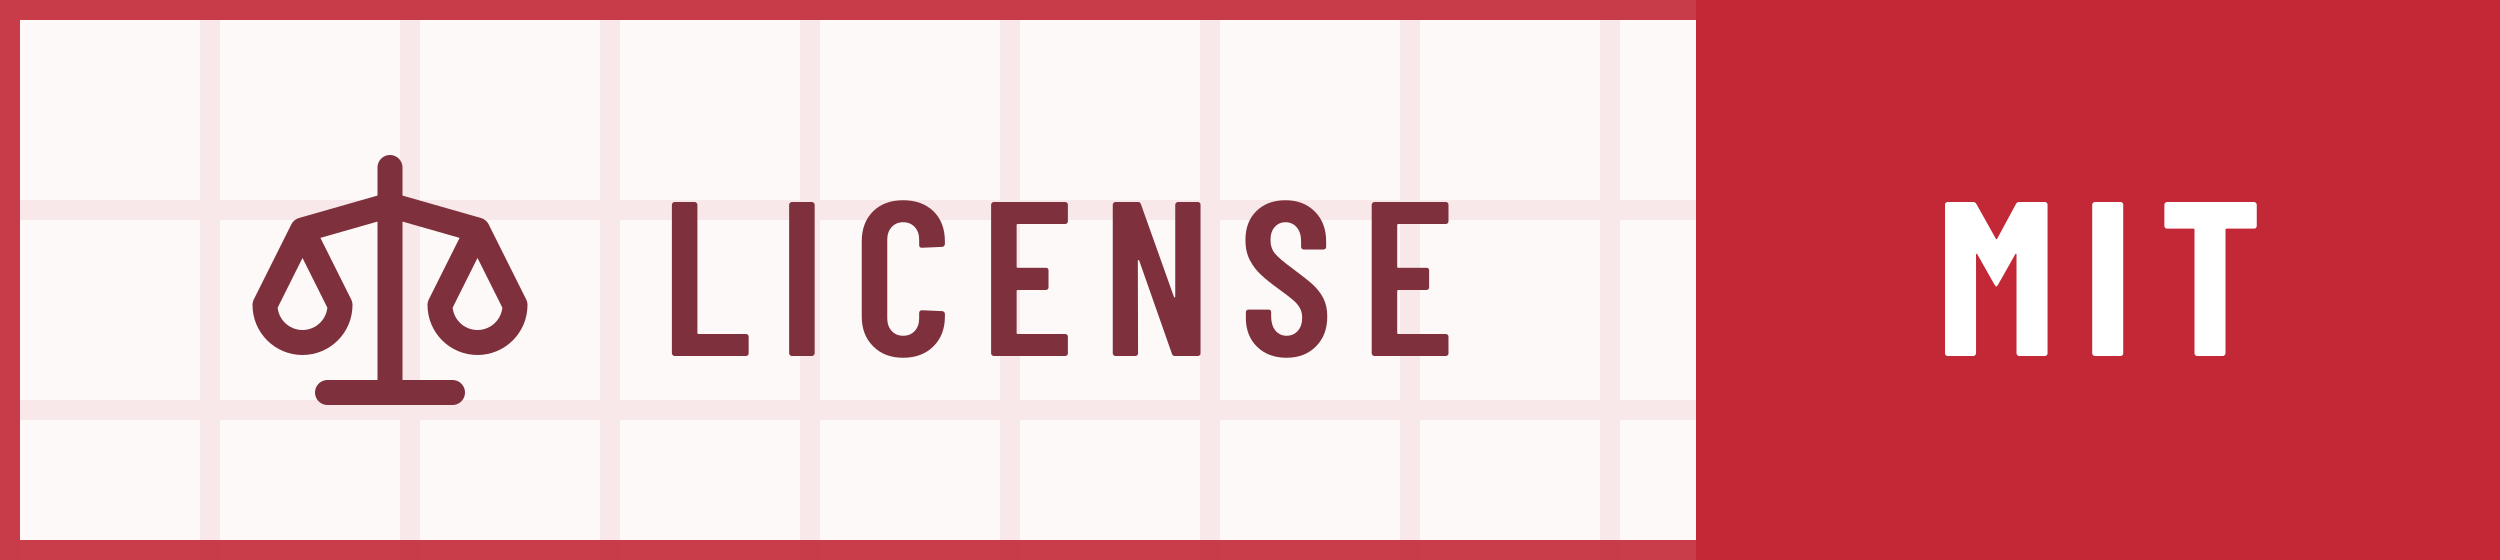
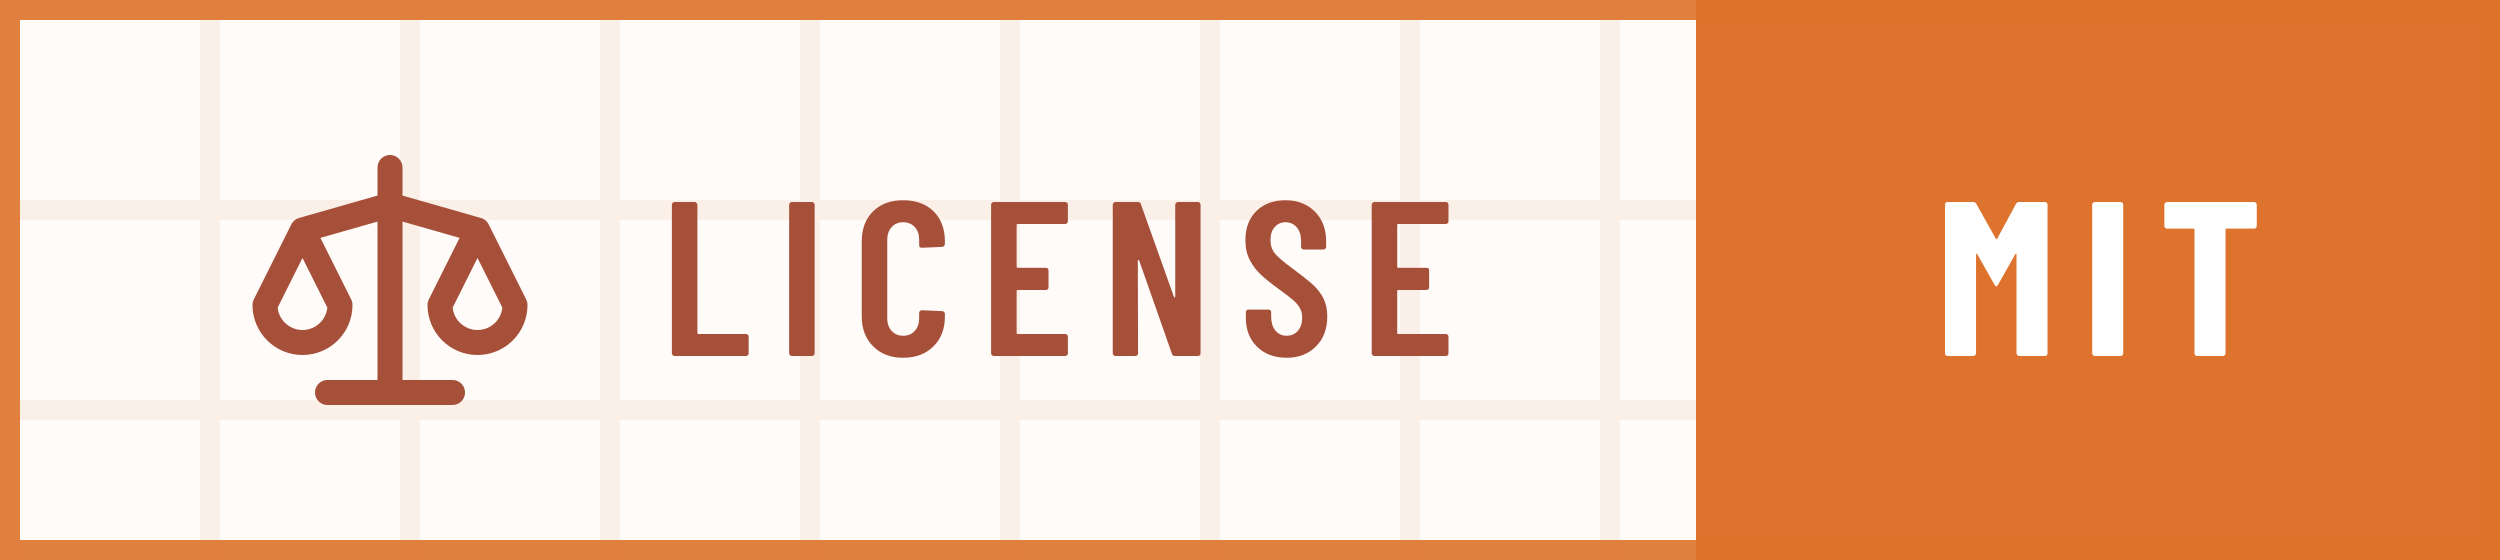
<svg xmlns="http://www.w3.org/2000/svg" width="125" height="28" viewBox="0 0 125 28" role="img" aria-label="License: MIT">
  <defs>
-     <pattern id="p2867d8" width="10" height="10" patternUnits="userSpaceOnUse">
-       <path d="M10 .5H.5V10" fill="none" stroke="#C32837" stroke-opacity=".08" />
+     <pattern id="pdc53d7" width="10" height="10" patternUnits="userSpaceOnUse">
+       <path d="M10 .5H.5V10" fill="none" stroke="#DD732C" stroke-opacity=".08" />
    </pattern>
-     <path id="m67-2867d8" d="M42 180V521Q42 607 94 658Q145 708 230 708Q316 708 368 658Q420 607 420 521V509Q420 504 416 500Q413 496 408 496L315 492Q303 492 303 504V529Q303 564 283 586Q263 608 230 608Q198 608 178 586Q158 564 158 529V171Q158 136 178 114Q198 92 230 92Q263 92 283 114Q303 136 303 171V196Q303 201 306 204Q310 208 315 208L408 204Q413 204 416 200Q420 197 420 192V180Q420 95 368 44Q316 -8 230 -8Q145 -8 94 44Q42 95 42 180Z" />
-     <path id="m69-2867d8" d="M391 600H175Q170 600 170 595V406Q170 401 175 401H303Q308 401 312 398Q315 394 315 389V312Q315 307 312 304Q308 300 303 300H175Q170 300 170 295V105Q170 100 175 100H391Q396 100 400 96Q403 93 403 88V12Q403 7 400 4Q396 0 391 0H66Q61 0 58 4Q54 7 54 12V688Q54 693 58 696Q61 700 66 700H391Q396 700 400 696Q403 693 403 688V612Q403 607 400 604Q396 600 391 600Z" />
-     <path id="m73-2867d8" d="M54 12V688Q54 693 58 696Q61 700 66 700H158Q163 700 166 696Q170 693 170 688V12Q170 7 166 4Q163 0 158 0H66Q61 0 58 4Q54 7 54 12Z" />
-     <path id="m76-2867d8" d="M54 12V688Q54 693 58 696Q61 700 66 700H158Q163 700 166 696Q170 693 170 688V105Q170 100 175 100H391Q396 100 400 96Q403 93 403 88V12Q403 7 400 4Q396 0 391 0H66Q61 0 58 4Q54 7 54 12Z" />
-     <path id="m78-2867d8" d="M350 700H441Q446 700 450 696Q453 693 453 688V12Q453 7 450 4Q446 0 441 0H336Q326 0 323 10L174 434Q173 437 170 436Q168 436 168 433L169 12Q169 7 166 4Q162 0 157 0H66Q61 0 58 4Q54 7 54 12V688Q54 693 58 696Q61 700 66 700H169Q179 700 182 690L332 269Q333 266 336 266Q338 267 338 270V688Q338 693 342 696Q345 700 350 700Z" />
-     <path id="m83-2867d8" d="M34 173V199Q34 204 38 208Q41 211 46 211H137Q142 211 146 208Q149 204 149 199V179Q149 140 168 116Q188 92 219 92Q250 92 270 114Q290 137 290 174Q290 200 279 219Q268 238 248 255Q228 272 184 304Q134 340 104 368Q73 396 52 436Q32 475 32 527Q32 610 82 659Q132 708 214 708Q297 708 348 656Q399 605 399 520V496Q399 491 396 488Q392 484 387 484H297Q292 484 288 488Q285 491 285 496V522Q285 561 266 584Q246 608 214 608Q184 608 165 586Q146 565 146 527Q146 491 166 466Q187 441 247 397Q308 352 339 324Q370 295 387 261Q404 227 404 180Q404 95 353 44Q302 -8 219 -8Q136 -8 85 42Q34 92 34 173Z" />
-     <path id="n73-2867d8" d="M44 12V688Q44 693 48 696Q51 700 56 700H173Q178 700 182 696Q185 693 185 688V12Q185 7 182 4Q178 0 173 0H56Q51 0 48 4Q44 7 44 12Z" />
-     <path id="n77-2867d8" d="M379 700H495Q500 700 504 696Q507 693 507 688V12Q507 7 504 4Q500 0 495 0H378Q373 0 370 4Q366 7 366 12V461Q366 465 364 465Q362 465 360 462L282 324Q277 316 274 316Q271 316 266 324L188 462Q186 465 184 465Q182 465 182 461V12Q182 7 178 4Q175 0 170 0H53Q48 0 44 4Q41 7 41 12V688Q41 693 44 696Q48 700 53 700H168Q178 700 183 692L272 533Q275 529 278 533L364 692Q368 700 379 700Z" />
-     <path id="n84-2867d8" d="M444 688V591Q444 586 440 582Q437 579 432 579H307Q302 579 302 574V12Q302 7 298 4Q295 0 290 0H173Q168 0 164 4Q161 7 161 12V574Q161 579 156 579H36Q31 579 28 582Q24 586 24 591V688Q24 693 28 696Q31 700 36 700H432Q437 700 440 696Q444 693 444 688Z" />
+     <path id="m67-dc53d7" d="M42 180V521Q42 607 94 658Q145 708 230 708Q316 708 368 658Q420 607 420 521V509Q420 504 416 500Q413 496 408 496L315 492Q303 492 303 504V529Q303 564 283 586Q263 608 230 608Q198 608 178 586Q158 564 158 529V171Q158 136 178 114Q198 92 230 92Q263 92 283 114Q303 136 303 171V196Q303 201 306 204Q310 208 315 208L408 204Q413 204 416 200Q420 197 420 192V180Q420 95 368 44Q316 -8 230 -8Q145 -8 94 44Q42 95 42 180Z" />
+     <path id="m69-dc53d7" d="M391 600H175Q170 600 170 595V406Q170 401 175 401H303Q308 401 312 398Q315 394 315 389V312Q315 307 312 304Q308 300 303 300H175Q170 300 170 295V105Q170 100 175 100H391Q396 100 400 96Q403 93 403 88V12Q403 7 400 4Q396 0 391 0H66Q61 0 58 4Q54 7 54 12V688Q54 693 58 696Q61 700 66 700H391Q396 700 400 696Q403 693 403 688V612Q403 607 400 604Q396 600 391 600Z" />
+     <path id="m73-dc53d7" d="M54 12V688Q54 693 58 696Q61 700 66 700H158Q163 700 166 696Q170 693 170 688V12Q170 7 166 4Q163 0 158 0H66Q61 0 58 4Q54 7 54 12Z" />
+     <path id="m76-dc53d7" d="M54 12V688Q54 693 58 696Q61 700 66 700H158Q163 700 166 696Q170 693 170 688V105Q170 100 175 100H391Q396 100 400 96Q403 93 403 88V12Q403 7 400 4Q396 0 391 0H66Q61 0 58 4Q54 7 54 12Z" />
+     <path id="m78-dc53d7" d="M350 700H441Q446 700 450 696Q453 693 453 688V12Q453 7 450 4Q446 0 441 0H336Q326 0 323 10L174 434Q173 437 170 436Q168 436 168 433L169 12Q169 7 166 4Q162 0 157 0H66Q61 0 58 4Q54 7 54 12V688Q54 693 58 696Q61 700 66 700H169Q179 700 182 690L332 269Q333 266 336 266Q338 267 338 270V688Q338 693 342 696Q345 700 350 700Z" />
+     <path id="m83-dc53d7" d="M34 173V199Q34 204 38 208Q41 211 46 211H137Q142 211 146 208Q149 204 149 199V179Q149 140 168 116Q188 92 219 92Q250 92 270 114Q290 137 290 174Q290 200 279 219Q268 238 248 255Q228 272 184 304Q134 340 104 368Q73 396 52 436Q32 475 32 527Q32 610 82 659Q132 708 214 708Q297 708 348 656Q399 605 399 520V496Q399 491 396 488Q392 484 387 484H297Q292 484 288 488Q285 491 285 496V522Q285 561 266 584Q246 608 214 608Q184 608 165 586Q146 565 146 527Q146 491 166 466Q187 441 247 397Q308 352 339 324Q370 295 387 261Q404 227 404 180Q404 95 353 44Q302 -8 219 -8Q136 -8 85 42Q34 92 34 173Z" />
+     <path id="n73-dc53d7" d="M44 12V688Q44 693 48 696Q51 700 56 700H173Q178 700 182 696Q185 693 185 688V12Q185 7 182 4Q178 0 173 0H56Q51 0 48 4Q44 7 44 12Z" />
+     <path id="n77-dc53d7" d="M379 700H495Q500 700 504 696Q507 693 507 688V12Q507 7 504 4Q500 0 495 0H378Q373 0 370 4Q366 7 366 12V461Q366 465 364 465Q362 465 360 462L282 324Q277 316 274 316Q271 316 266 324L188 462Q186 465 184 465Q182 465 182 461V12Q182 7 178 4Q175 0 170 0H53Q48 0 44 4Q41 7 41 12V688Q41 693 44 696Q48 700 53 700H168Q178 700 183 692L272 533Q275 529 278 533L364 692Q368 700 379 700Z" />
+     <path id="n84-dc53d7" d="M444 688V591Q444 586 440 582Q437 579 432 579H307Q302 579 302 574V12Q302 7 298 4Q295 0 290 0H173Q168 0 164 4Q161 7 161 12V574Q161 579 156 579H36Q31 579 28 582Q24 586 24 591V688Q24 693 28 696Q31 700 36 700H432Q437 700 440 696Q444 693 444 688Z" />
  </defs>
  <rect width="125" height="28" fill="#FFFFFF" />
-   <rect width="125" height="28" fill="#C32837" fill-opacity=".03" />
-   <rect width="125" height="28" fill="url(#p2867d8)" />
-   <path d="M84.8 0H125V28H84.8Z" fill="#C32837" />
-   <g transform="translate(12 6.5) scale(0.625)" fill="none" stroke="#7E303D" stroke-width="2" stroke-linecap="round" stroke-linejoin="round">
+   <rect width="125" height="28" fill="#DD732C" fill-opacity=".03" />
+   <rect width="125" height="28" fill="url(#pdc53d7)" />
+   <path d="M84.8 0H125V28H84.8Z" fill="#DD732C" />
+   <g transform="translate(12 6.5) scale(0.625)" fill="none" stroke="#A6503A" stroke-width="2" stroke-linecap="round" stroke-linejoin="round">
    <path d="M12 3v18M7 21h10M12 6l-7 2 3 6a3 3 0 0 1-6 0l3-6M12 6l7 2-3 6a3 3 0 0 0 6 0l-3-6" />
  </g>
-   <g transform="translate(33 17.8) scale(0.011 -0.011)" fill="#7E303D">
-     <use href="#m76-2867d8" x="0" />
-     <use href="#m73-2867d8" x="533" />
-     <use href="#m67-2867d8" x="875" />
-     <use href="#m69-2867d8" x="1451" />
-     <use href="#m78-2867d8" x="2004" />
-     <use href="#m83-2867d8" x="2629" />
-     <use href="#m69-2867d8" x="3181" />
+   <g transform="translate(33 17.8) scale(0.011 -0.011)" fill="#A6503A">
+     <use href="#m76-dc53d7" x="0" />
+     <use href="#m73-dc53d7" x="533" />
+     <use href="#m67-dc53d7" x="875" />
+     <use href="#m69-dc53d7" x="1451" />
+     <use href="#m78-dc53d7" x="2004" />
+     <use href="#m83-dc53d7" x="2629" />
+     <use href="#m69-dc53d7" x="3181" />
  </g>
  <g transform="translate(96.8 17.8) scale(0.011 -0.011)" fill="#FFFFFF">
-     <use href="#n77-2867d8" x="0" />
-     <use href="#n73-2867d8" x="666" />
-     <use href="#n84-2867d8" x="1014" />
+     <use href="#n77-dc53d7" x="0" />
+     <use href="#n73-dc53d7" x="666" />
+     <use href="#n84-dc53d7" x="1014" />
  </g>
-   <rect x=".5" y=".5" width="124" height="27" fill="none" stroke="#C32837" stroke-opacity=".9" />
+   <rect x=".5" y=".5" width="124" height="27" fill="none" stroke="#DD732C" stroke-opacity=".9" />
</svg>
